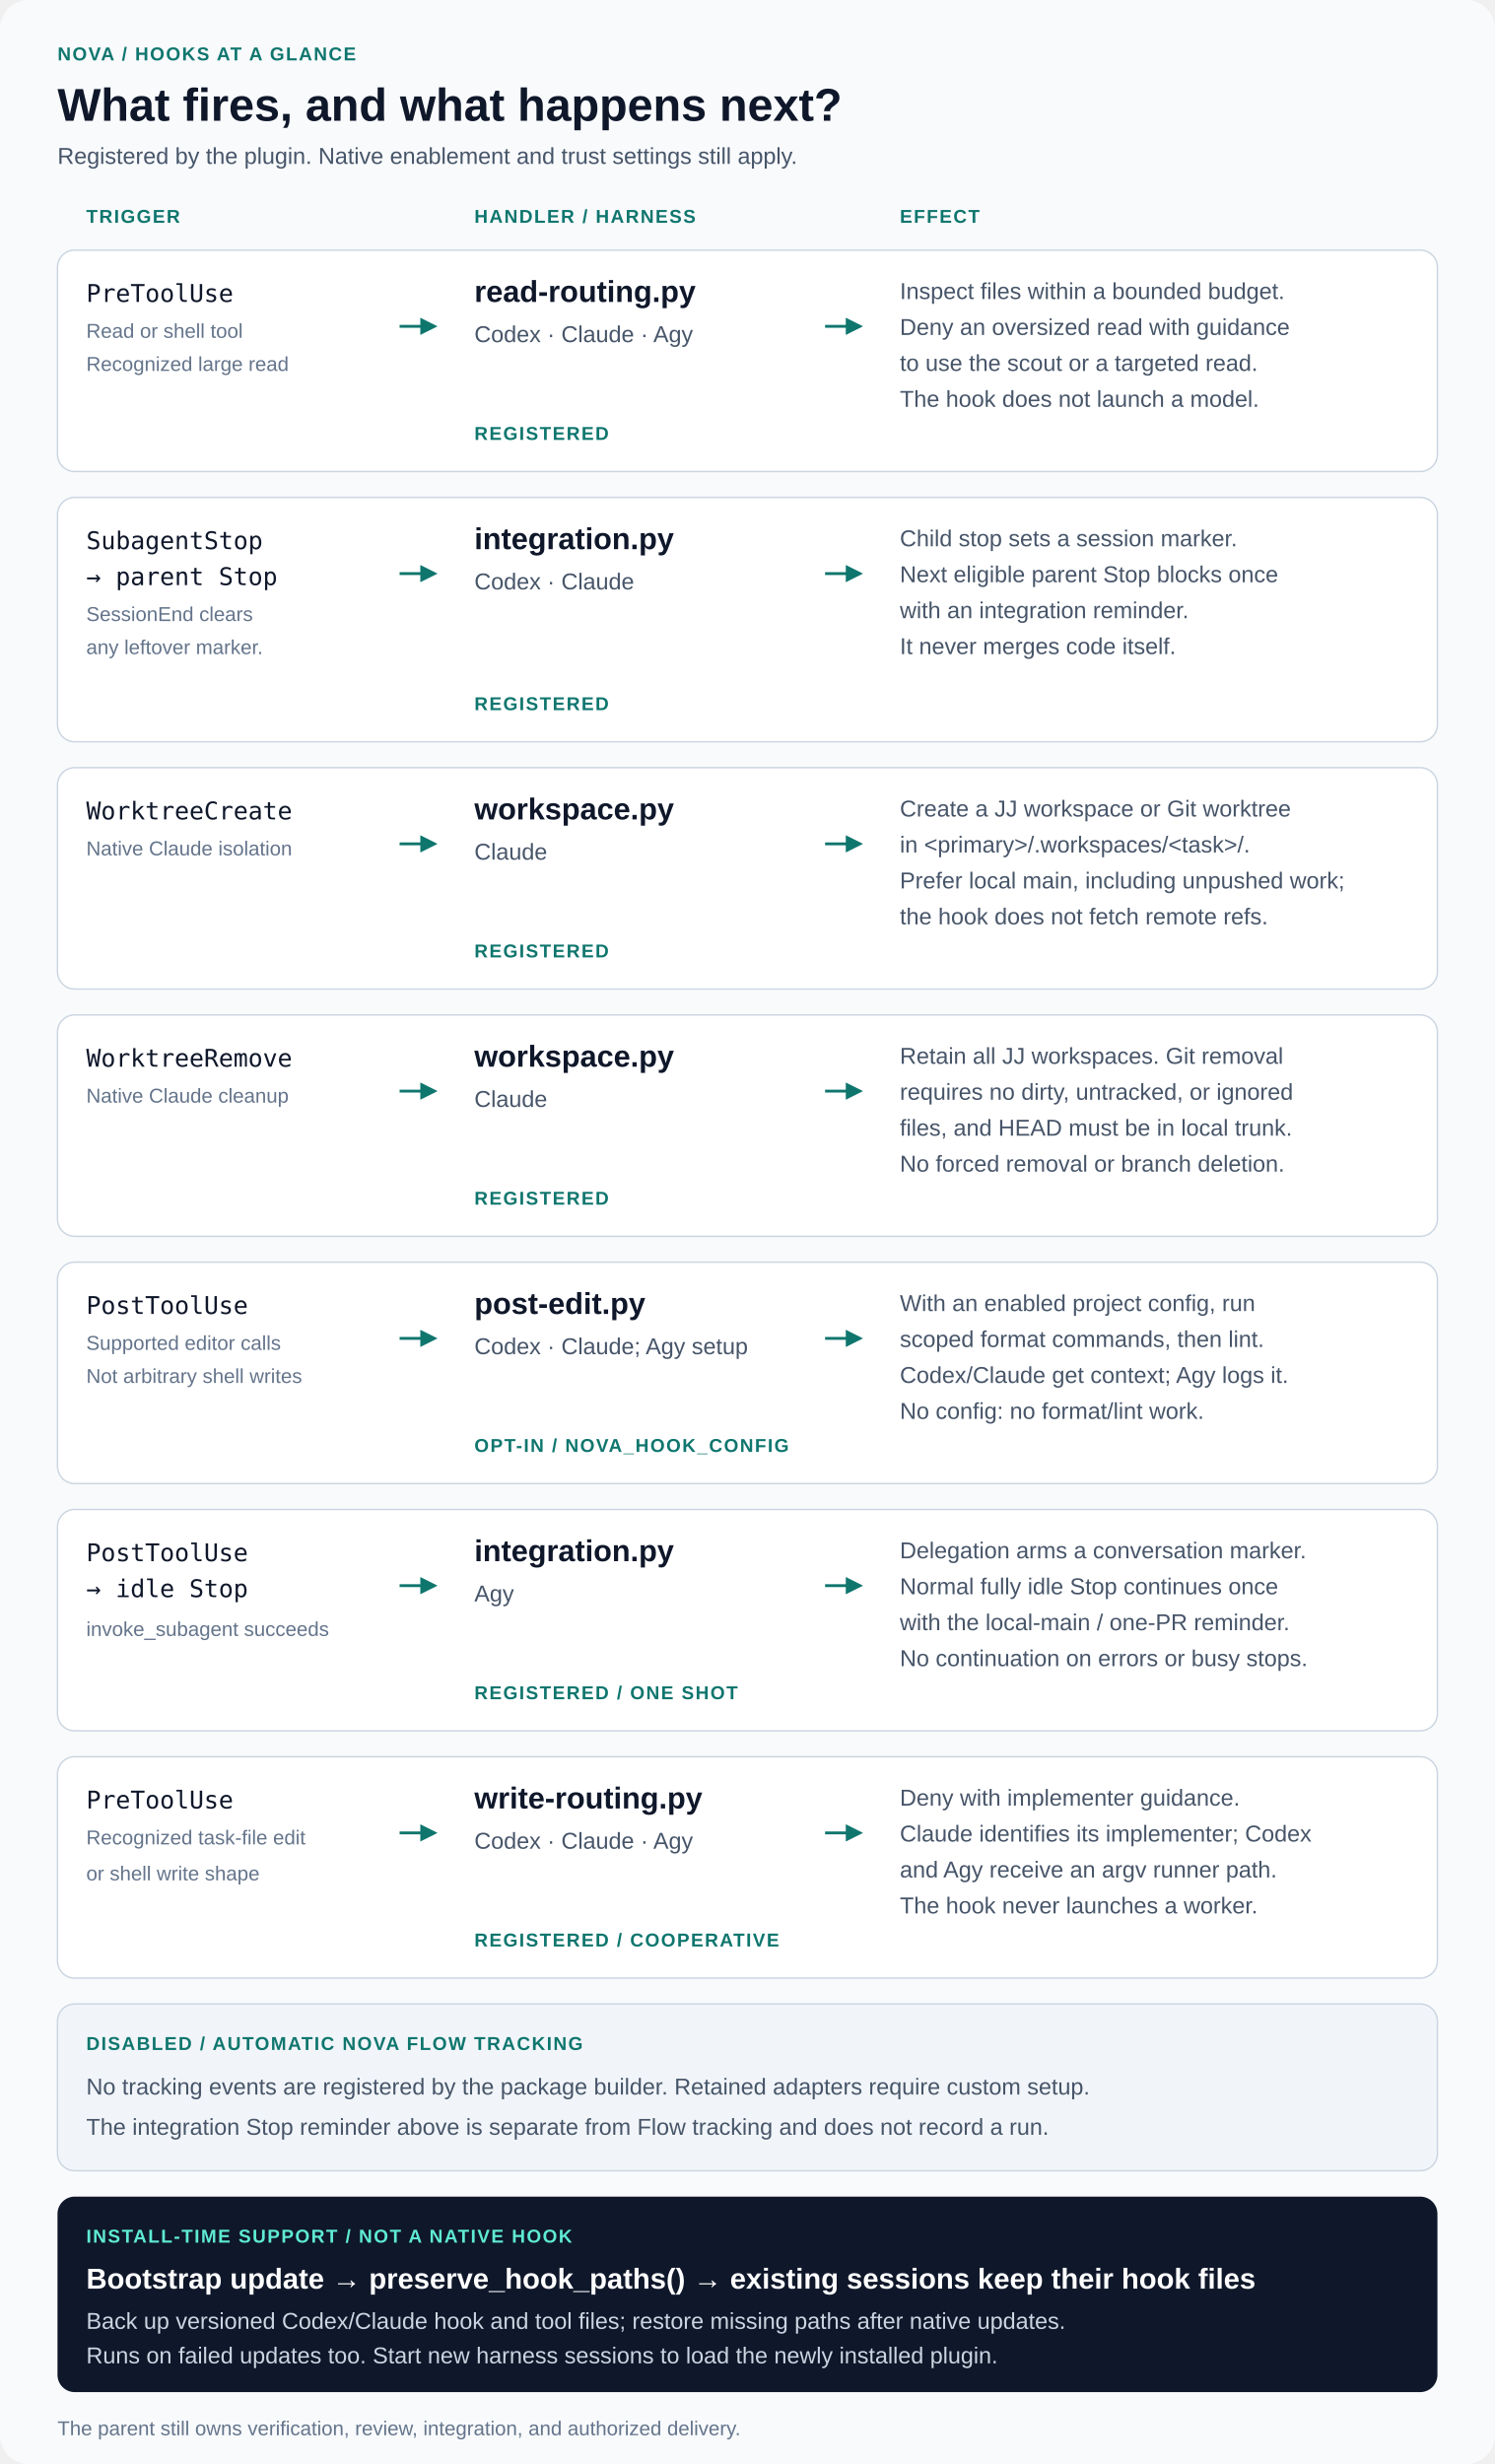
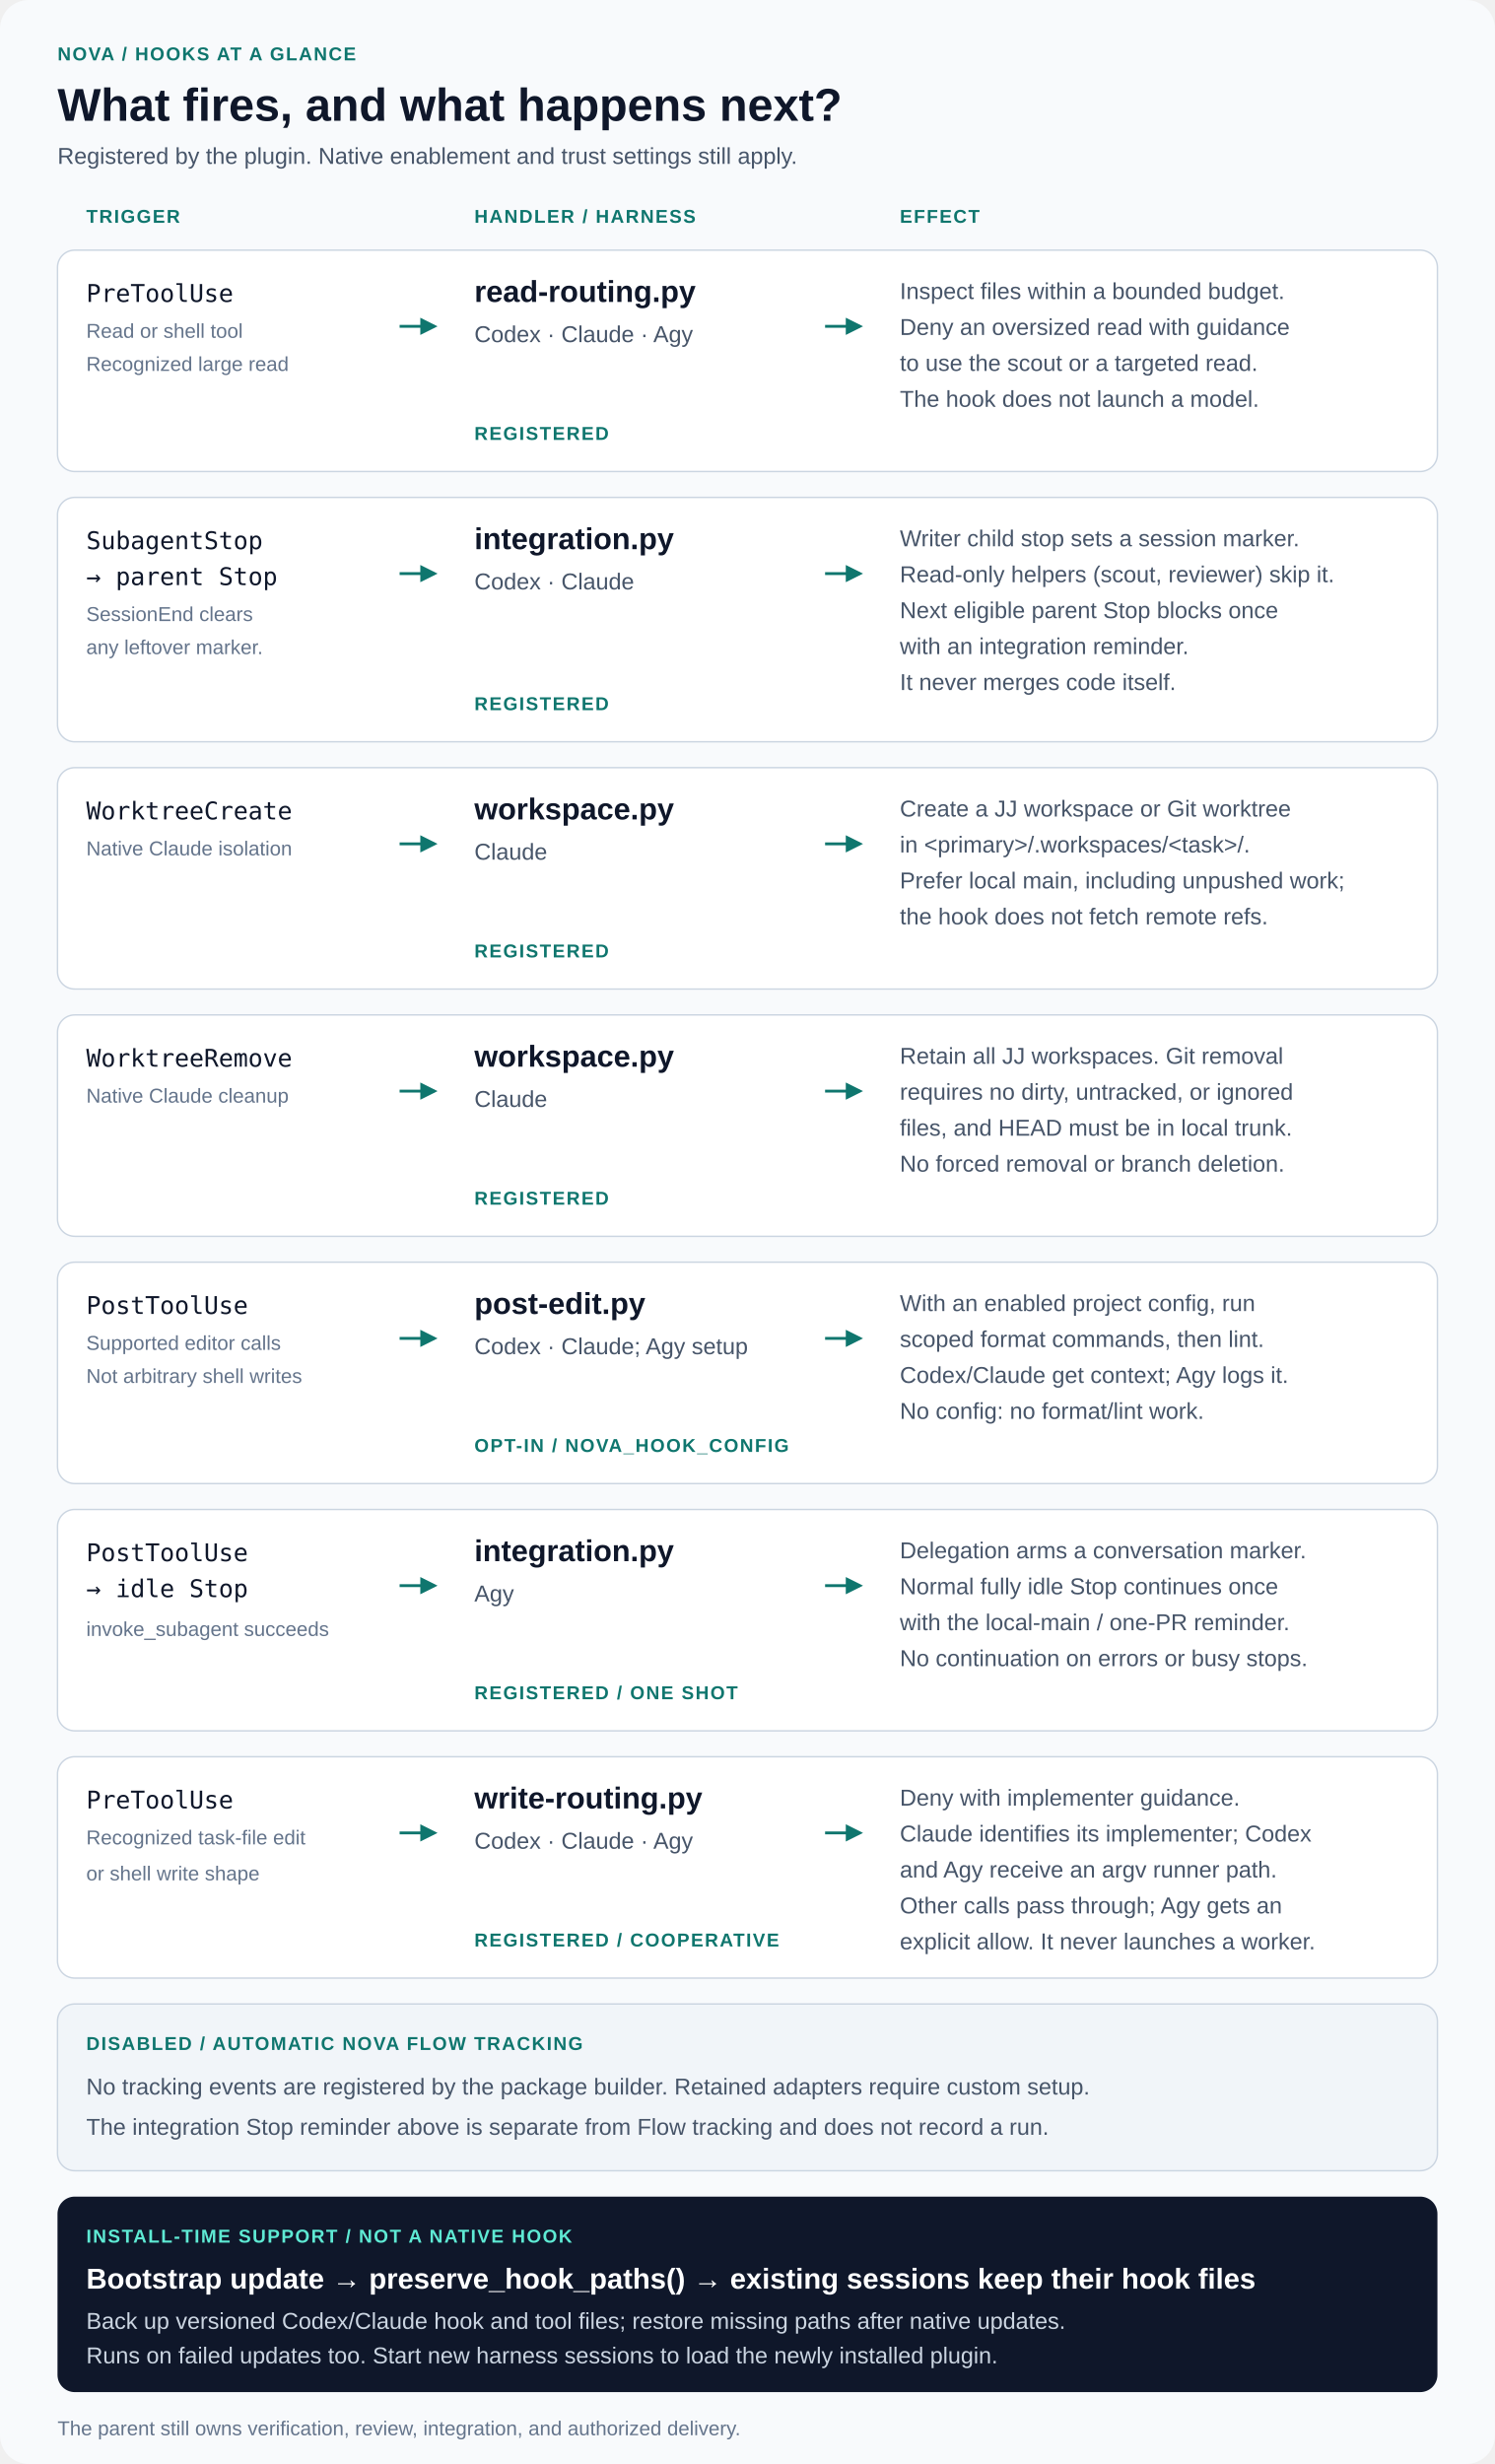
<svg xmlns="http://www.w3.org/2000/svg" width="1040" height="1714" viewBox="0 0 1040 1714" role="img" aria-labelledby="title description">
  <defs>
    <marker id="arrow" viewBox="0 0 10 10" refX="8" refY="5" markerWidth="6" markerHeight="6" orient="auto">
      <path d="M0 0L10 5L0 10Z" fill="#0f766e" />
    </marker>
  </defs>
  <style>text{font-family:-apple-system,BlinkMacSystemFont,'Segoe UI',Arial,sans-serif}.label{font-size:13px;font-weight:700;letter-spacing:1px;fill:#0f766e}.title{font-size:21px;font-weight:650;fill:#0f172a}.body{font-size:16px;fill:#475569}.code{font-family:ui-monospace,Consolas,monospace;font-size:17px;fill:#0f172a}.small{font-size:14px;fill:#64748b}</style>
  <rect width="1040" height="1714" rx="20" fill="#f8fafc" />
  <text x="40" y="42" class="label">NOVA / HOOKS AT A GLANCE</text>
  <text x="40" y="84" font-size="32" font-weight="700" fill="#0f172a">What fires, and what happens next?</text>
  <text x="40" y="114" class="body">Registered by the plugin. Native enablement and trust settings still apply.</text>
  <text x="60" y="155" class="label">TRIGGER</text>
  <text x="330" y="155" class="label">HANDLER / HARNESS</text>
  <text x="626" y="155" class="label">EFFECT</text>
  <rect x="40" y="174" width="960" height="154" rx="12" fill="#ffffff" stroke="#cbd5e1" />
  <path d="M278 227 h24" fill="none" stroke="#0f766e" stroke-width="2" marker-end="url(#arrow)" />
  <path d="M574 227 h24" fill="none" stroke="#0f766e" stroke-width="2" marker-end="url(#arrow)" />
  <text x="60" y="210" class="code">PreToolUse</text>
  <text x="60" y="235" class="small">Read or shell tool</text>
  <text x="60" y="258" class="small">Recognized large read</text>
  <text x="330" y="210" class="title">read-routing.py</text>
  <text x="330" y="238" class="body">Codex · Claude · Agy</text>
  <text x="330" y="306" class="label">REGISTERED</text>
  <text x="626" y="208" class="body">Inspect files within a bounded budget.</text>
  <text x="626" y="233" class="body">Deny an oversized read with guidance</text>
  <text x="626" y="258" class="body">to use the scout or a targeted read.</text>
  <text x="626" y="283" class="body">The hook does not launch a model.</text>
  <rect x="40" y="346" width="960" height="170" rx="12" fill="#ffffff" stroke="#cbd5e1" />
  <path d="M278 399 h24" fill="none" stroke="#0f766e" stroke-width="2" marker-end="url(#arrow)" />
  <path d="M574 399 h24" fill="none" stroke="#0f766e" stroke-width="2" marker-end="url(#arrow)" />
  <text x="60" y="382" class="code">SubagentStop</text>
  <text x="60" y="407" class="code">→ parent Stop</text>
  <text x="60" y="432" class="small">SessionEnd clears</text>
  <text x="60" y="455" class="small">any leftover marker.</text>
  <text x="330" y="382" class="title">integration.py</text>
  <text x="330" y="410" class="body">Codex · Claude</text>
  <text x="330" y="494" class="label">REGISTERED</text>
-   <text x="626" y="380" class="body">Child stop sets a session marker.</text>
-   <text x="626" y="405" class="body">Next eligible parent Stop blocks once</text>
-   <text x="626" y="430" class="body">with an integration reminder.</text>
-   <text x="626" y="455" class="body">It never merges code itself.</text>
+   <text x="626" y="380" class="body">Writer child stop sets a session marker.</text>
+   <text x="626" y="405" class="body">Read-only helpers (scout, reviewer) skip it.</text>
+   <text x="626" y="430" class="body">Next eligible parent Stop blocks once</text>
+   <text x="626" y="455" class="body">with an integration reminder.</text>
+   <text x="626" y="480" class="body">It never merges code itself.</text>
  <rect x="40" y="534" width="960" height="154" rx="12" fill="#ffffff" stroke="#cbd5e1" />
  <path d="M278 587 h24" fill="none" stroke="#0f766e" stroke-width="2" marker-end="url(#arrow)" />
  <path d="M574 587 h24" fill="none" stroke="#0f766e" stroke-width="2" marker-end="url(#arrow)" />
  <text x="60" y="570" class="code">WorktreeCreate</text>
  <text x="60" y="595" class="small">Native Claude isolation</text>
  <text x="330" y="570" class="title">workspace.py</text>
  <text x="330" y="598" class="body">Claude</text>
  <text x="330" y="666" class="label">REGISTERED</text>
  <text x="626" y="568" class="body">Create a JJ workspace or Git worktree</text>
  <text x="626" y="593" class="body">in &lt;primary&gt;/.workspaces/&lt;task&gt;/.</text>
  <text x="626" y="618" class="body">Prefer local main, including unpushed work;</text>
  <text x="626" y="643" class="body">the hook does not fetch remote refs.</text>
  <rect x="40" y="706" width="960" height="154" rx="12" fill="#ffffff" stroke="#cbd5e1" />
  <path d="M278 759 h24" fill="none" stroke="#0f766e" stroke-width="2" marker-end="url(#arrow)" />
  <path d="M574 759 h24" fill="none" stroke="#0f766e" stroke-width="2" marker-end="url(#arrow)" />
  <text x="60" y="742" class="code">WorktreeRemove</text>
  <text x="60" y="767" class="small">Native Claude cleanup</text>
  <text x="330" y="742" class="title">workspace.py</text>
  <text x="330" y="770" class="body">Claude</text>
  <text x="330" y="838" class="label">REGISTERED</text>
  <text x="626" y="740" class="body">Retain all JJ workspaces. Git removal</text>
  <text x="626" y="765" class="body">requires no dirty, untracked, or ignored</text>
  <text x="626" y="790" class="body">files, and HEAD must be in local trunk.</text>
  <text x="626" y="815" class="body">No forced removal or branch deletion.</text>
  <rect x="40" y="878" width="960" height="154" rx="12" fill="#ffffff" stroke="#cbd5e1" />
  <path d="M278 931 h24" fill="none" stroke="#0f766e" stroke-width="2" marker-end="url(#arrow)" />
  <path d="M574 931 h24" fill="none" stroke="#0f766e" stroke-width="2" marker-end="url(#arrow)" />
  <text x="60" y="914" class="code">PostToolUse</text>
  <text x="60" y="939" class="small">Supported editor calls</text>
  <text x="60" y="962" class="small">Not arbitrary shell writes</text>
  <text x="330" y="914" class="title">post-edit.py</text>
  <text x="330" y="942" class="body">Codex · Claude; Agy setup</text>
  <text x="330" y="1010" class="label">OPT-IN / NOVA_HOOK_CONFIG</text>
  <text x="626" y="912" class="body">With an enabled project config, run</text>
  <text x="626" y="937" class="body">scoped format commands, then lint.</text>
  <text x="626" y="962" class="body">Codex/Claude get context; Agy logs it.</text>
  <text x="626" y="987" class="body">No config: no format/lint work.</text>
  <rect x="40" y="1050" width="960" height="154" rx="12" fill="#ffffff" stroke="#cbd5e1" />
  <text x="60" y="1086" class="code">PostToolUse</text>
  <text x="60" y="1111" class="code">→ idle Stop</text>
  <text x="60" y="1138" class="small">invoke_subagent succeeds</text>
  <path d="M278 1103 h24" fill="none" stroke="#0f766e" stroke-width="2" marker-end="url(#arrow)" />
  <text x="330" y="1086" class="title">integration.py</text>
  <text x="330" y="1114" class="body">Agy</text>
  <text x="330" y="1182" class="label">REGISTERED / ONE SHOT</text>
  <path d="M574 1103 h24" fill="none" stroke="#0f766e" stroke-width="2" marker-end="url(#arrow)" />
  <text x="626" y="1084" class="body">Delegation arms a conversation marker.</text>
  <text x="626" y="1109" class="body">Normal fully idle Stop continues once</text>
  <text x="626" y="1134" class="body">with the local-main / one-PR reminder.</text>
  <text x="626" y="1159" class="body">No continuation on errors or busy stops.</text>
  <rect x="40" y="1222" width="960" height="154" rx="12" fill="#ffffff" stroke="#cbd5e1" />
  <path d="M278 1275 h24" fill="none" stroke="#0f766e" stroke-width="2" marker-end="url(#arrow)" />
  <path d="M574 1275 h24" fill="none" stroke="#0f766e" stroke-width="2" marker-end="url(#arrow)" />
  <text x="60" y="1258" class="code">PreToolUse</text>
  <text x="60" y="1283" class="small">Recognized task-file edit</text>
  <text x="60" y="1308" class="small">or shell write shape</text>
  <text x="330" y="1258" class="title">write-routing.py</text>
  <text x="330" y="1286" class="body">Codex · Claude · Agy</text>
  <text x="330" y="1354" class="label">REGISTERED / COOPERATIVE</text>
  <text x="626" y="1256" class="body">Deny with implementer guidance.</text>
  <text x="626" y="1281" class="body">Claude identifies its implementer; Codex</text>
  <text x="626" y="1306" class="body">and Agy receive an argv runner path.</text>
-   <text x="626" y="1331" class="body">The hook never launches a worker.</text>
+   <text x="626" y="1331" class="body">Other calls pass through; Agy gets an</text>
+   <text x="626" y="1356" class="body">explicit allow. It never launches a worker.</text>
  <rect x="40" y="1394" width="960" height="116" rx="12" fill="#f1f5f9" stroke="#cbd5e1" />
  <text x="60" y="1426" class="label">DISABLED / AUTOMATIC NOVA FLOW TRACKING</text>
  <text x="60" y="1457" class="body">No tracking events are registered by the package builder. Retained adapters require custom setup.</text>
  <text x="60" y="1485" class="body">The integration Stop reminder above is separate from Flow tracking and does not record a run.</text>
  <rect x="40" y="1528" width="960" height="136" rx="12" fill="#0f172a" />
  <text x="60" y="1560" font-size="13" font-weight="700" letter-spacing="1" fill="#5eead4">INSTALL-TIME SUPPORT / NOT A NATIVE HOOK</text>
  <text x="60" y="1592" font-size="20" font-weight="650" fill="#ffffff">Bootstrap update → preserve_hook_paths() → existing sessions keep their hook files</text>
  <text x="60" y="1620" font-size="16" fill="#cbd5e1">Back up versioned Codex/Claude hook and tool files; restore missing paths after native updates.</text>
  <text x="60" y="1644" font-size="16" fill="#cbd5e1">Runs on failed updates too. Start new harness sessions to load the newly installed plugin.</text>
  <text x="40" y="1694" class="small">The parent still owns verification, review, integration, and authorized delivery.</text>
</svg>
